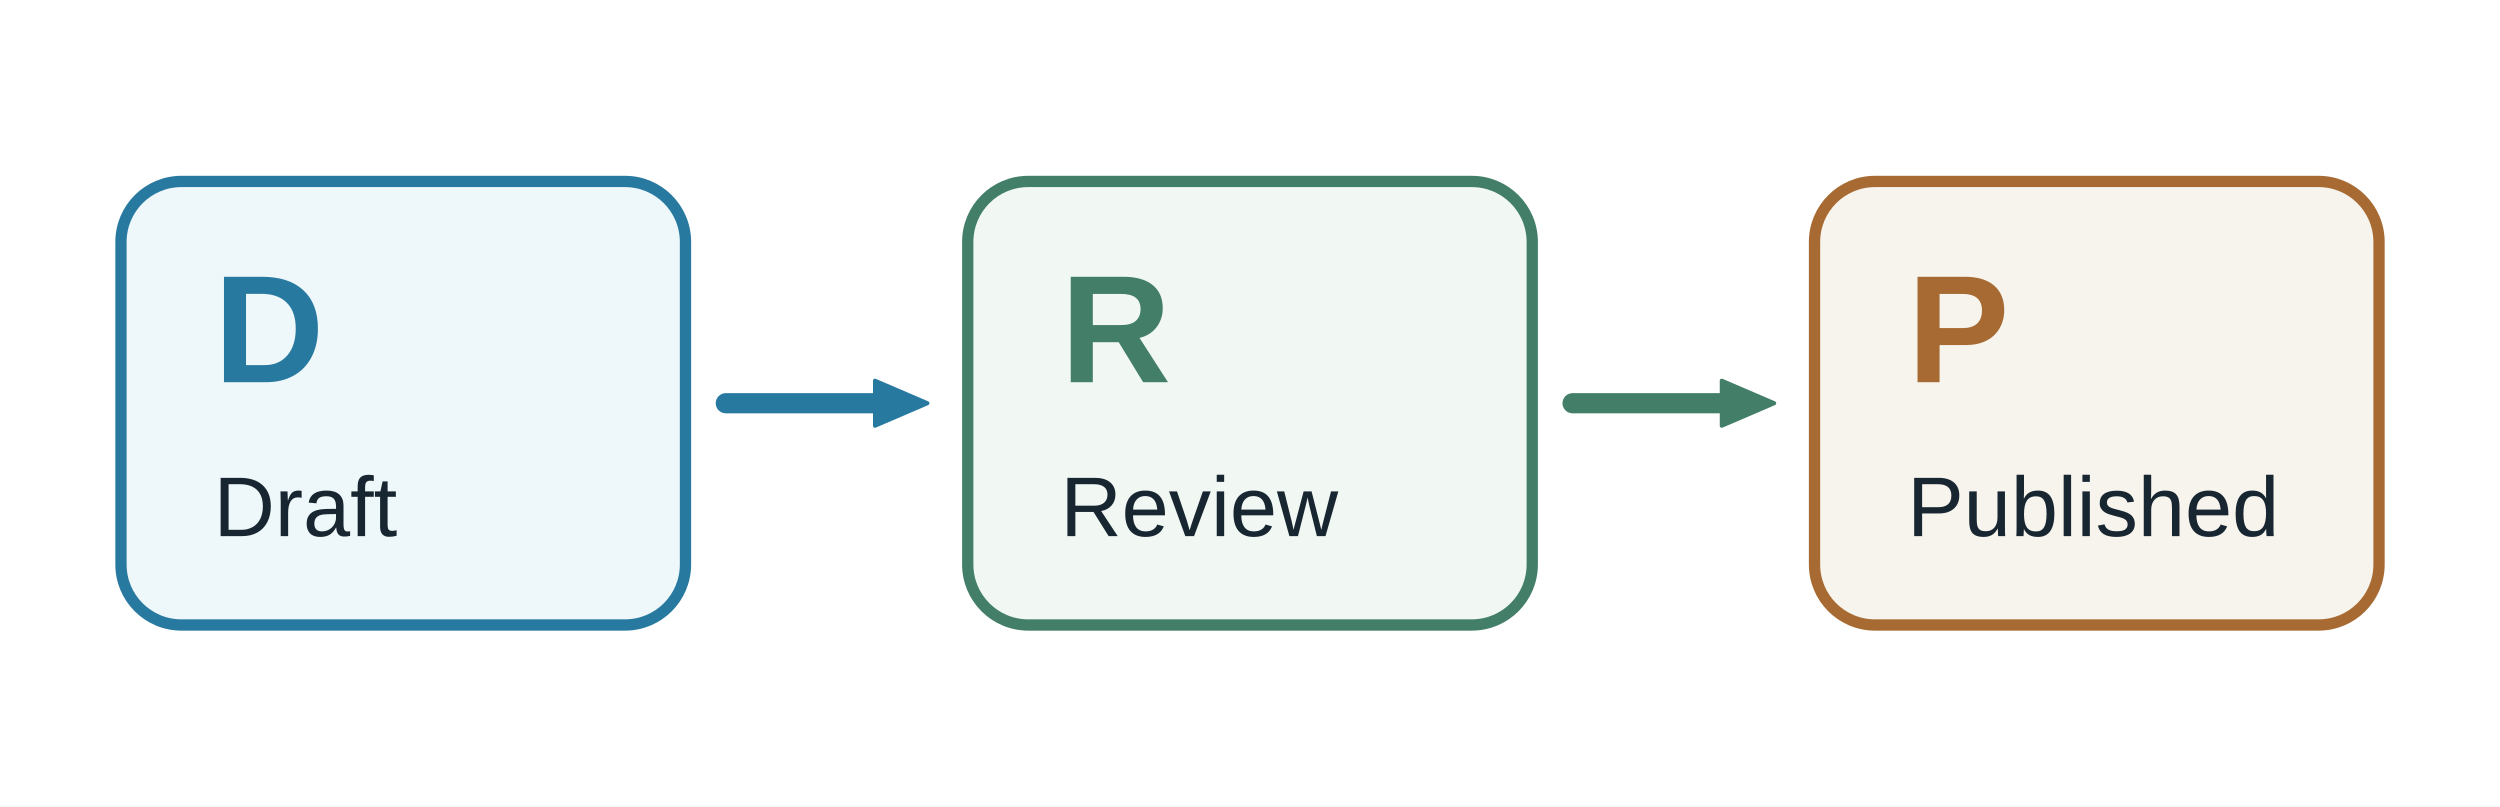
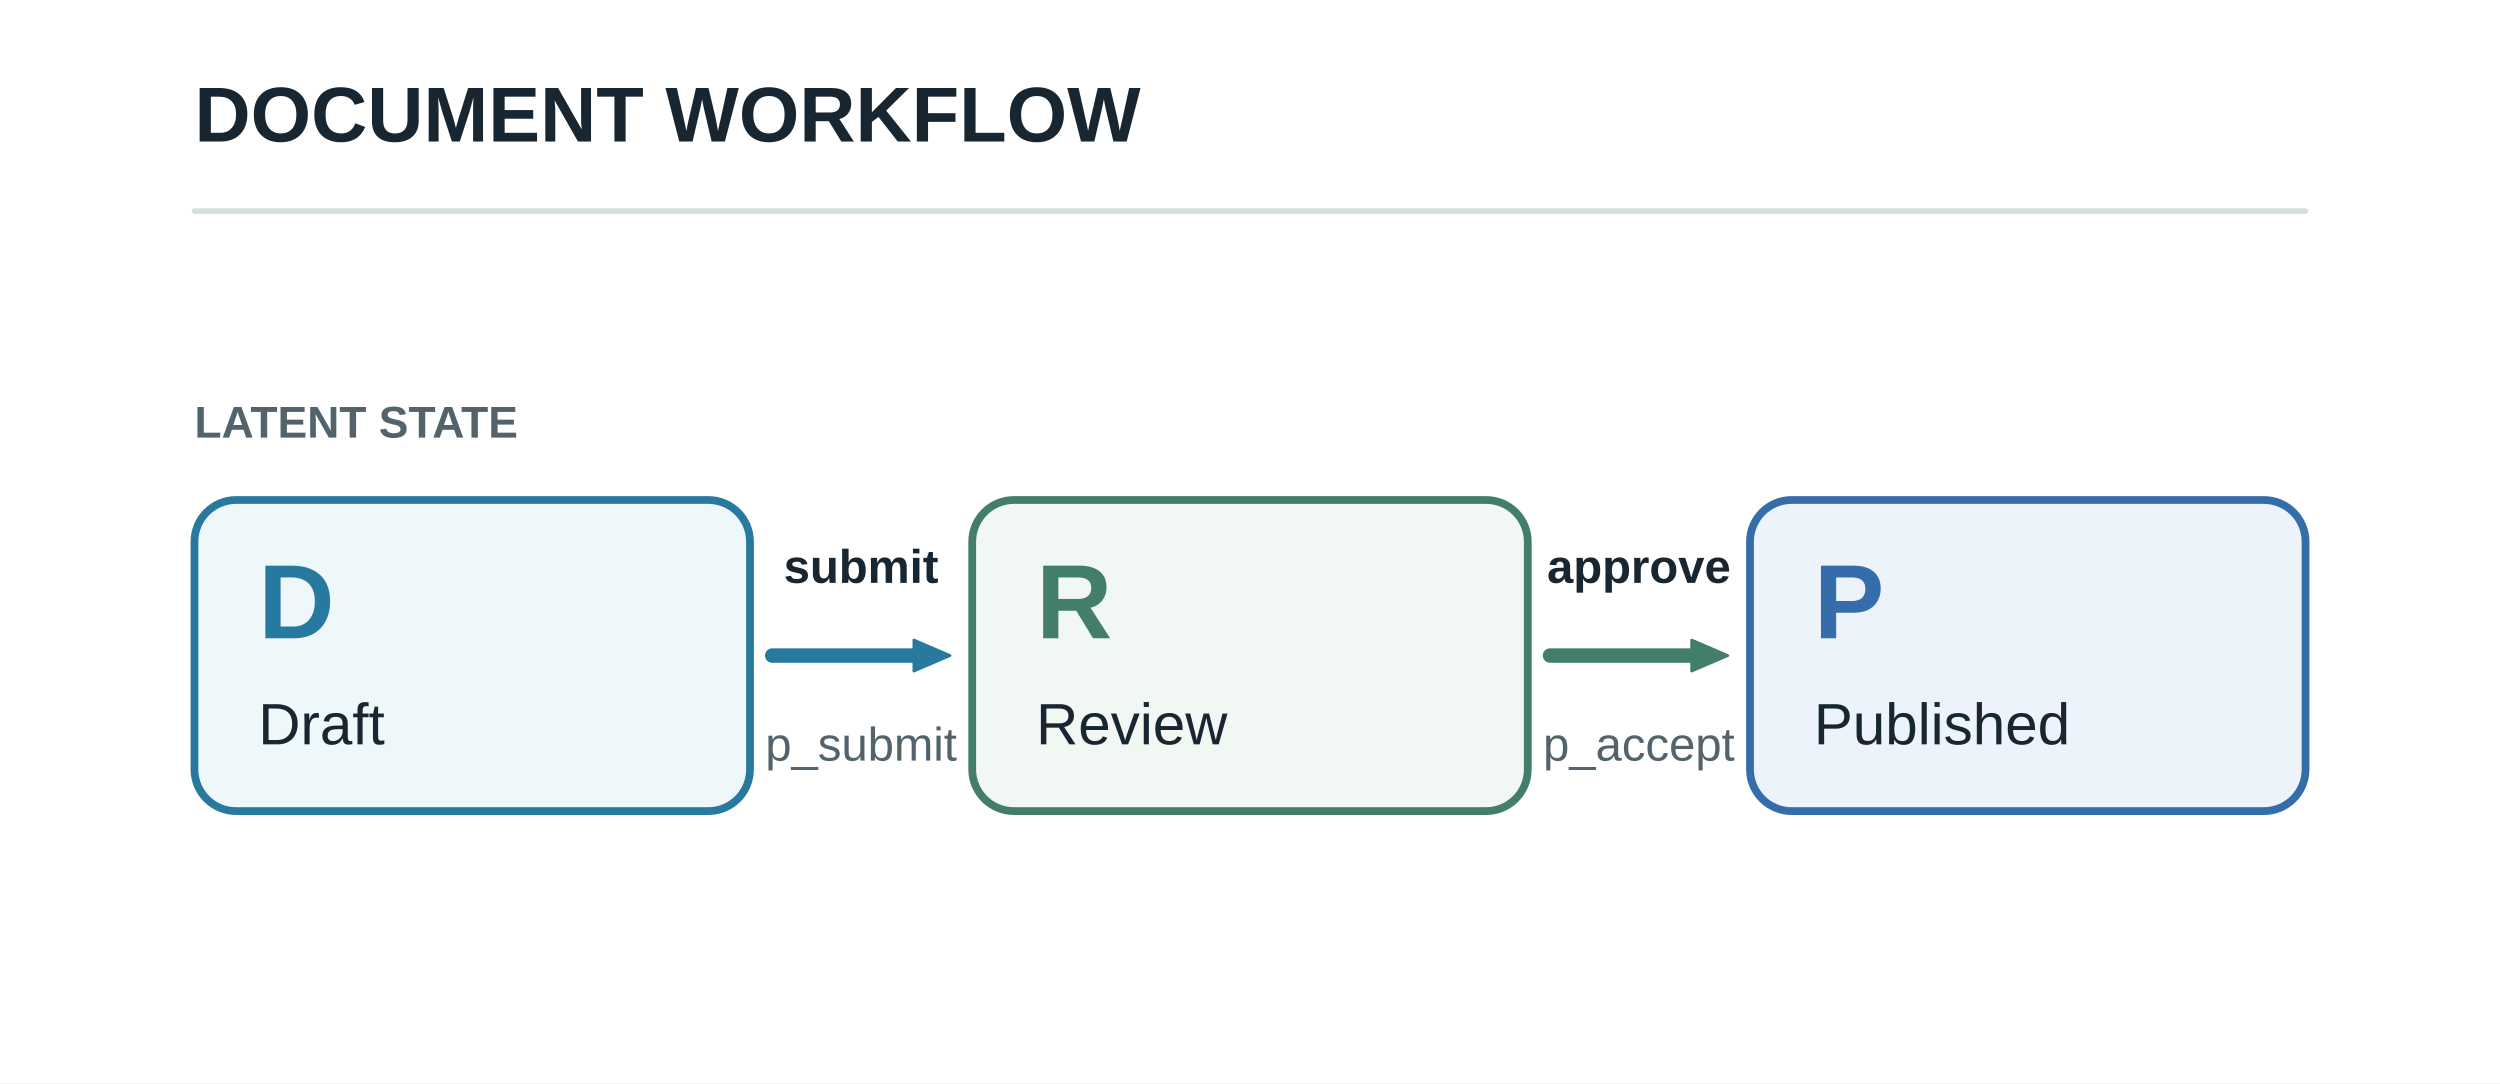
- <svg xmlns="http://www.w3.org/2000/svg" width="620" height="200" viewBox="0 0 620 200" role="img" aria-labelledby="diagram-title diagram-description">
+ <svg xmlns="http://www.w3.org/2000/svg" width="900" height="390" viewBox="0 0 900 390" role="img" aria-labelledby="diagram-title diagram-description">
  <rect width="100%" height="100%" fill="white" />
-   <rect x="30" y="45" width="140" height="110" rx="15" fill="#eef7f9" stroke="#2879a0" stroke-width="2.8" />
-   <text x="53" y="84" font-size="38" fill="#2879a0" font-weight="700" text-anchor="start" font-family="Arial, Helvetica, sans-serif" dominant-baseline="middle">D</text>
-   <text x="53" y="127" font-size="21" fill="#172630" font-weight="400" text-anchor="start" font-family="Arial, Helvetica, sans-serif" dominant-baseline="middle">Draft</text>
-   <rect x="240" y="45" width="140" height="110" rx="15" fill="#f1f7f3" stroke="#427e68" stroke-width="2.8" />
-   <text x="263" y="84" font-size="38" fill="#427e68" font-weight="700" text-anchor="start" font-family="Arial, Helvetica, sans-serif" dominant-baseline="middle">R</text>
-   <text x="263" y="127" font-size="21" fill="#172630" font-weight="400" text-anchor="start" font-family="Arial, Helvetica, sans-serif" dominant-baseline="middle">Review</text>
-   <rect x="450" y="45" width="140" height="110" rx="15" fill="#f7f3ed" stroke="#a76a32" stroke-width="2.8" />
-   <text x="473" y="84" font-size="38" fill="#a76a32" font-weight="700" text-anchor="start" font-family="Arial, Helvetica, sans-serif" dominant-baseline="middle">P</text>
-   <text x="473" y="127" font-size="21" fill="#172630" font-weight="400" text-anchor="start" font-family="Arial, Helvetica, sans-serif" dominant-baseline="middle">Published</text>
-   <path d="M180 100 L221.55 100.0" stroke="#2879a0" stroke-width="5" fill="none" stroke-linecap="round" stroke-linejoin="round" />
-   <path d="M230 100 L217.0 105.59 L217.0 94.41 Z" stroke="#2879a0" stroke-width="1" fill="#2879a0" stroke-linecap="round" stroke-linejoin="round" />
-   <path d="M390 100 L431.55 100.0" stroke="#427e68" stroke-width="5" fill="none" stroke-linecap="round" stroke-linejoin="round" />
-   <path d="M440 100 L427.0 105.59 L427.0 94.41 Z" stroke="#427e68" stroke-width="1" fill="#427e68" stroke-linecap="round" stroke-linejoin="round" />
+   <text x="70" y="43" font-size="28" fill="#172630" font-weight="700" text-anchor="start" font-family="Arial, Helvetica, sans-serif" dominant-baseline="middle">DOCUMENT WORKFLOW</text>
+   <path d="M70 76 L830 76" stroke="#d5dee1" stroke-width="2" fill="none" stroke-linecap="round" stroke-linejoin="round" />
+   <text x="70" y="153" font-size="16" fill="#53636c" font-weight="700" text-anchor="start" font-family="Arial, Helvetica, sans-serif" dominant-baseline="middle">LATENT STATE</text>
+   <rect x="70.0" y="180" width="200" height="112" rx="15" fill="#eef7f9" stroke="#2879a0" stroke-width="2.8" />
+   <text x="93.0" y="219" font-size="38" fill="#2879a0" font-weight="700" text-anchor="start" font-family="Arial, Helvetica, sans-serif" dominant-baseline="middle">D</text>
+   <text x="93.0" y="262" font-size="21" fill="#172630" font-weight="400" text-anchor="start" font-family="Arial, Helvetica, sans-serif" dominant-baseline="middle">Draft</text>
+   <rect x="350.0" y="180" width="200" height="112" rx="15" fill="#f1f7f3" stroke="#427e68" stroke-width="2.8" />
+   <text x="373.0" y="219" font-size="38" fill="#427e68" font-weight="700" text-anchor="start" font-family="Arial, Helvetica, sans-serif" dominant-baseline="middle">R</text>
+   <text x="373.0" y="262" font-size="21" fill="#172630" font-weight="400" text-anchor="start" font-family="Arial, Helvetica, sans-serif" dominant-baseline="middle">Review</text>
+   <rect x="630.0" y="180" width="200" height="112" rx="15" fill="#edf3fa" stroke="#356caa" stroke-width="2.8" />
+   <text x="653.0" y="219" font-size="38" fill="#356caa" font-weight="700" text-anchor="start" font-family="Arial, Helvetica, sans-serif" dominant-baseline="middle">P</text>
+   <text x="653.0" y="262" font-size="21" fill="#172630" font-weight="400" text-anchor="start" font-family="Arial, Helvetica, sans-serif" dominant-baseline="middle">Published</text>
+   <path d="M278.0 236.0 L333.55 236.0" stroke="#2879a0" stroke-width="5.2" fill="none" stroke-linecap="round" stroke-linejoin="round" />
+   <path d="M342.0 236.0 L329.0 241.59 L329.0 230.41 Z" stroke="#2879a0" stroke-width="1" fill="#2879a0" stroke-linecap="round" stroke-linejoin="round" />
+   <text x="310.0" y="205" font-size="17" fill="#172630" font-weight="700" text-anchor="middle" font-family="Arial, Helvetica, sans-serif" dominant-baseline="middle">submit</text>
+   <text x="310.0" y="269" font-size="17" fill="#53636c" font-weight="400" text-anchor="middle" font-family="Arial, Helvetica, sans-serif" dominant-baseline="middle">p_submit</text>
+   <path d="M558.0 236.0 L613.55 236.0" stroke="#427e68" stroke-width="5.2" fill="none" stroke-linecap="round" stroke-linejoin="round" />
+   <path d="M622.0 236.0 L609.0 241.59 L609.0 230.41 Z" stroke="#427e68" stroke-width="1" fill="#427e68" stroke-linecap="round" stroke-linejoin="round" />
+   <text x="590.0" y="205" font-size="17" fill="#172630" font-weight="700" text-anchor="middle" font-family="Arial, Helvetica, sans-serif" dominant-baseline="middle">approve</text>
+   <text x="590.0" y="269" font-size="17" fill="#53636c" font-weight="400" text-anchor="middle" font-family="Arial, Helvetica, sans-serif" dominant-baseline="middle">p_accept</text>
</svg>
